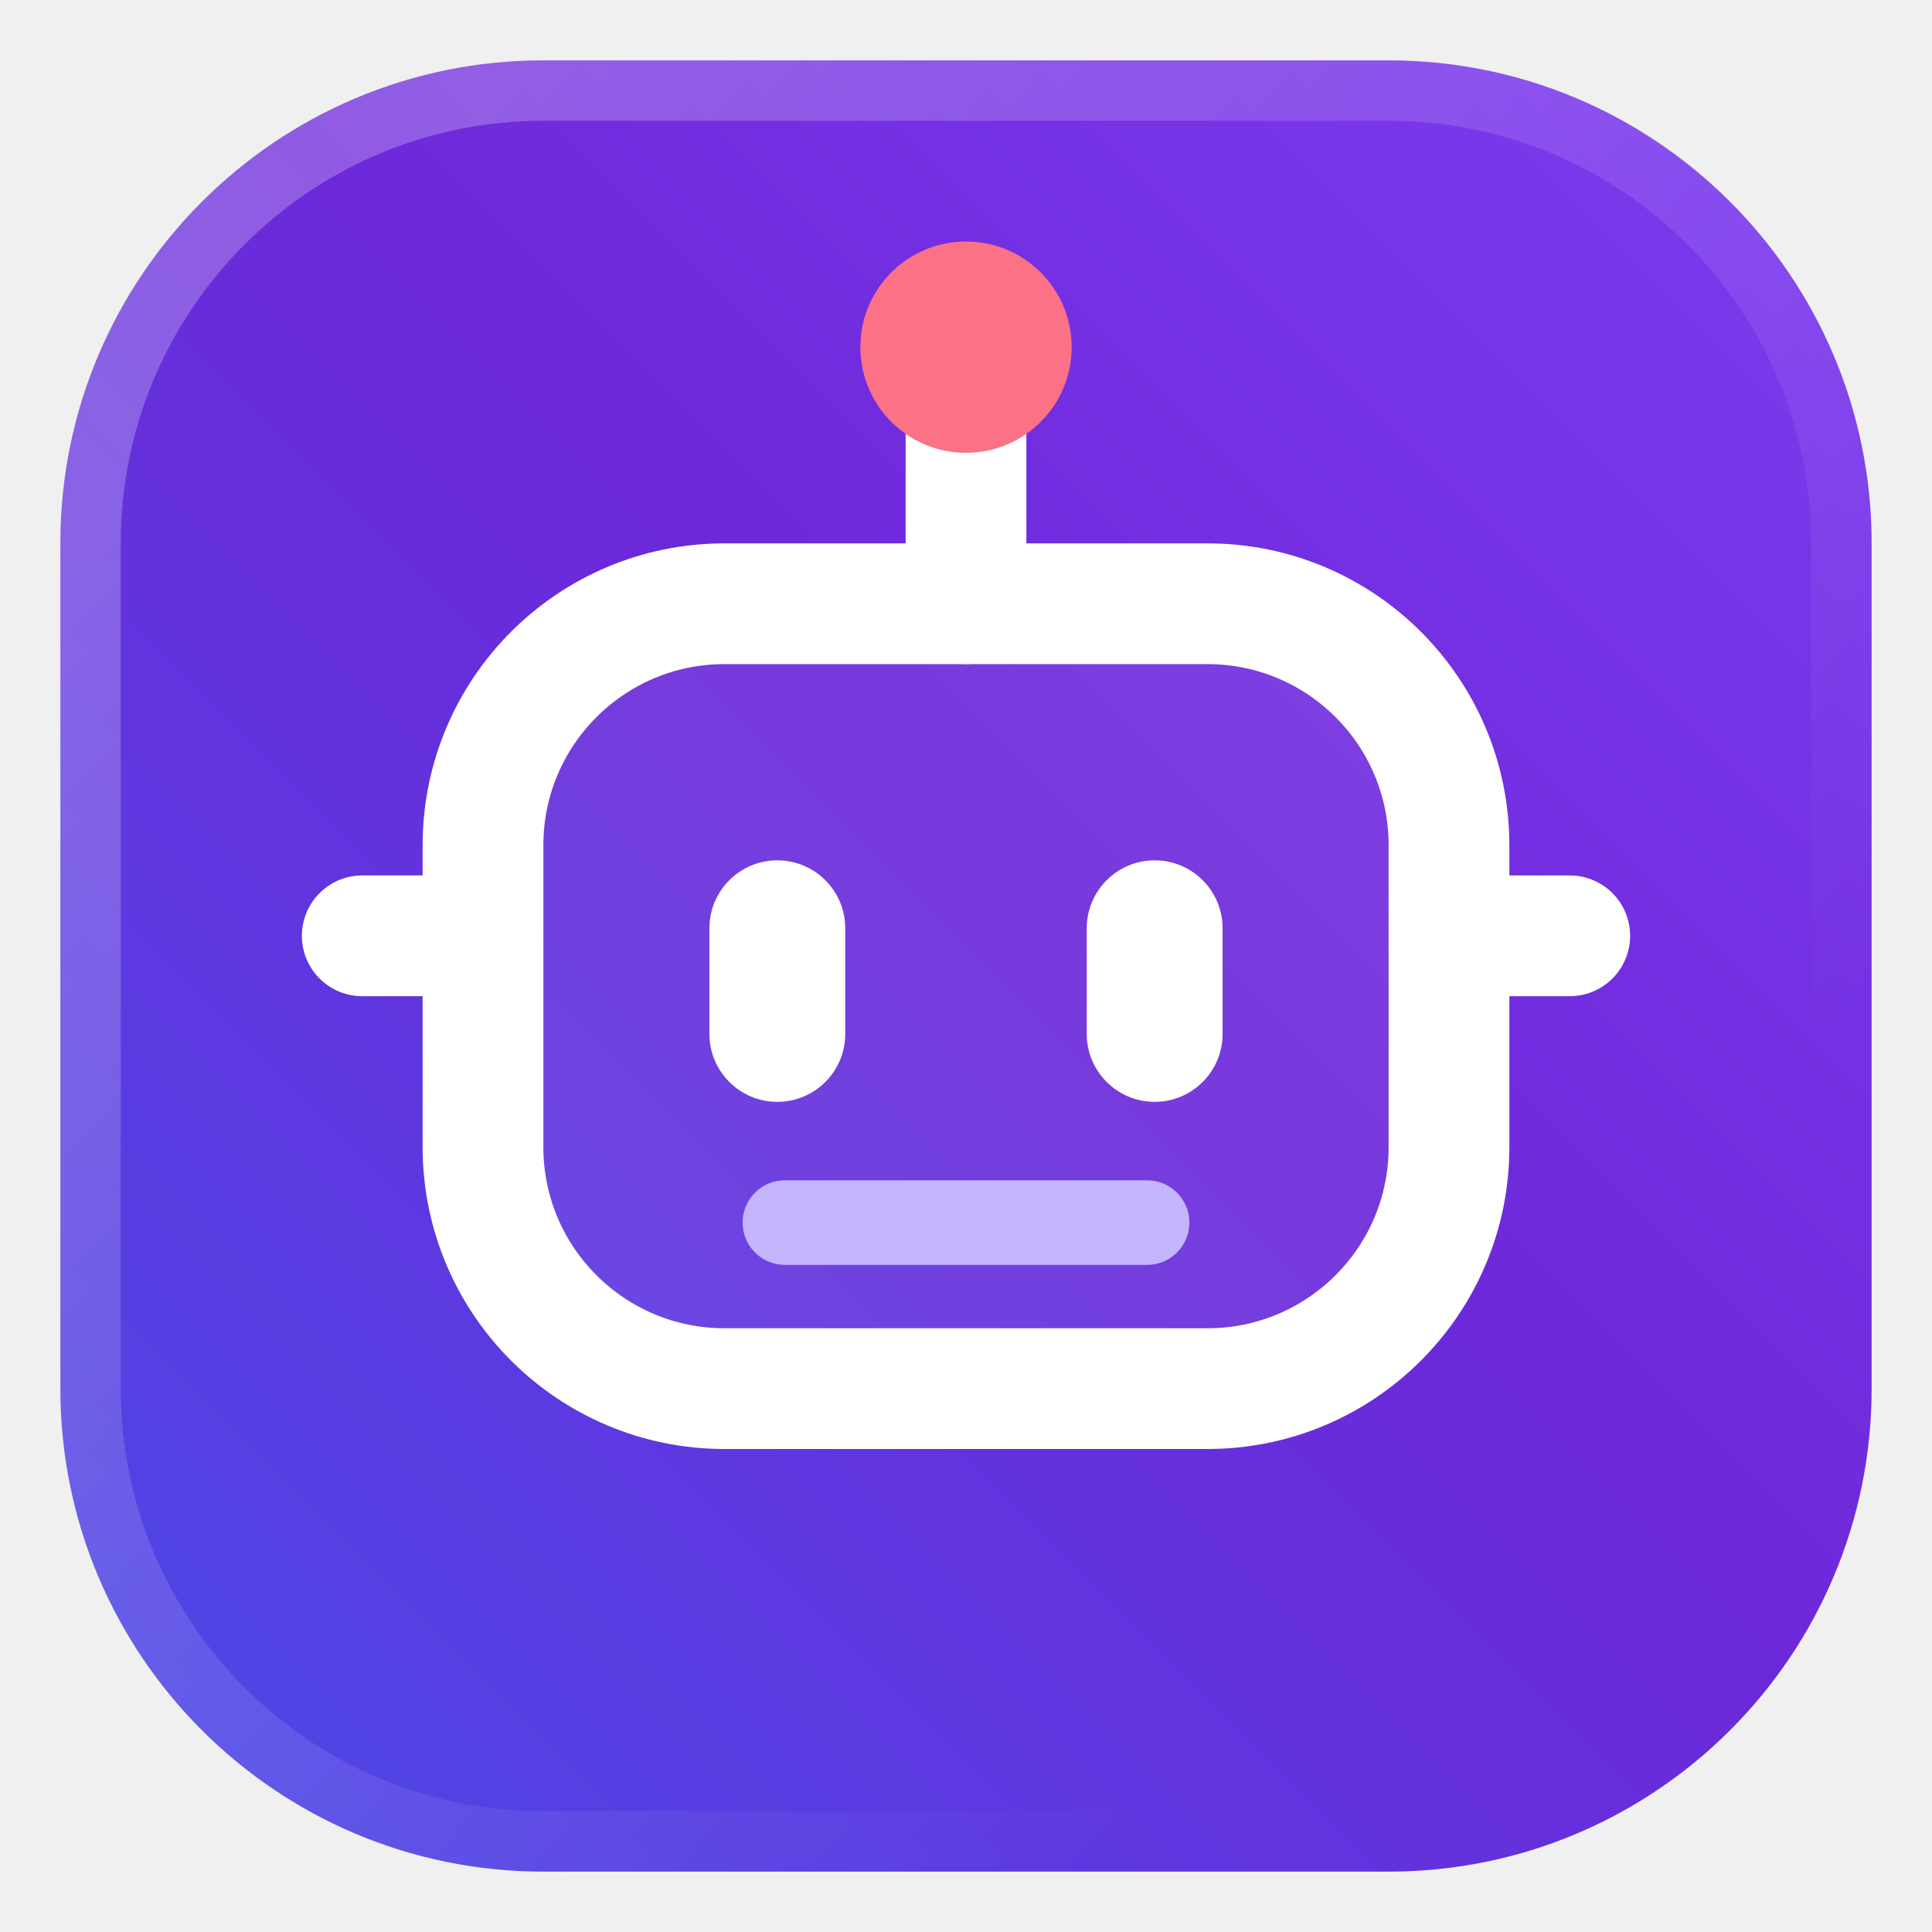
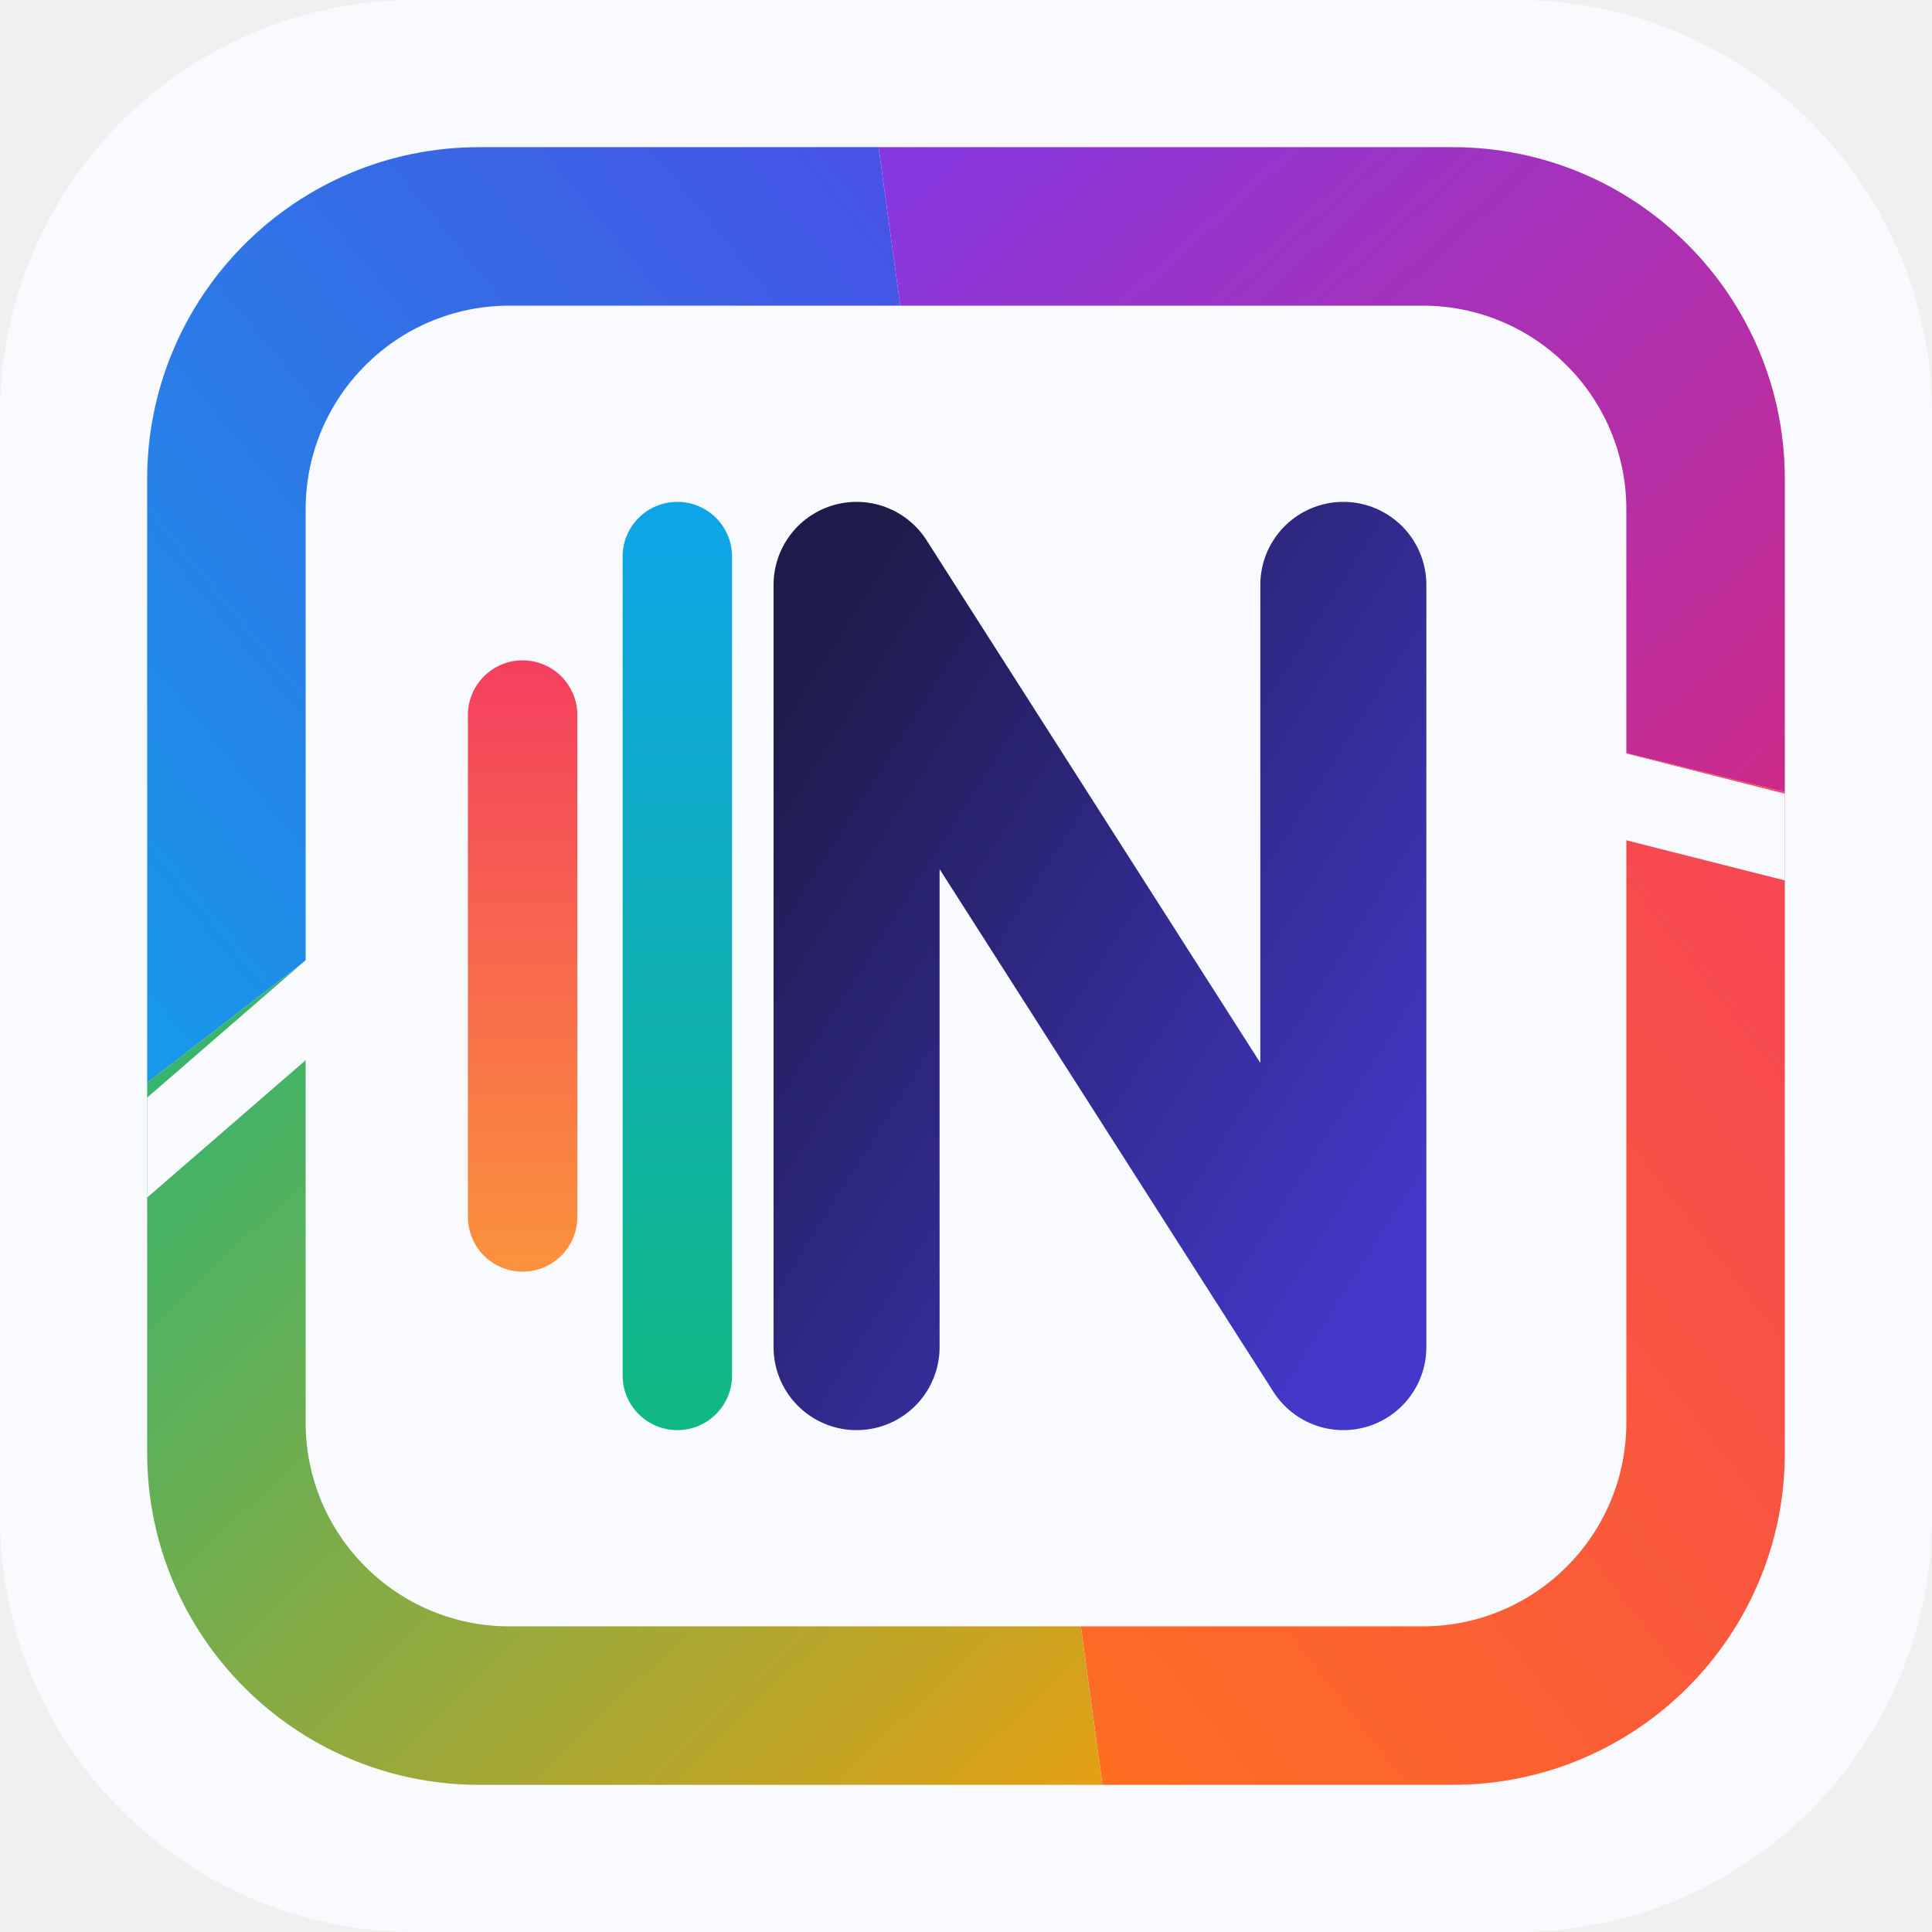
- <svg xmlns="http://www.w3.org/2000/svg" viewBox="0 0 64 64" fill="none">
+ <svg xmlns="http://www.w3.org/2000/svg" viewBox="0 0 1024 1024">
  <defs>
-     <linearGradient id="aidaBg" x1="6" y1="58" x2="58" y2="6" gradientUnits="userSpaceOnUse">
-       <stop offset="0%" stop-color="#4f46e5" />
-       <stop offset="55%" stop-color="#6d28d9" />
-       <stop offset="100%" stop-color="#7c3aed" />
+     <clipPath id="nOuterClip">
+       <rect x="78" y="78" width="868" height="868" rx="176" />
+     </clipPath>
+     <linearGradient id="nTL" x1="0" y1="1" x2="1" y2="0">
+       <stop offset="0%" stop-color="#0EA5E9" />
+       <stop offset="100%" stop-color="#4F46E5" />
    </linearGradient>
-     <linearGradient id="aidaShine" x1="12" y1="8" x2="52" y2="44" gradientUnits="userSpaceOnUse">
-       <stop offset="0%" stop-color="#ffffff" stop-opacity="0.24" />
-       <stop offset="100%" stop-color="#ffffff" stop-opacity="0" />
+     <linearGradient id="nTR" x1="0" y1="0" x2="1" y2="1">
+       <stop offset="0%" stop-color="#7C3AED" />
+       <stop offset="100%" stop-color="#DB2777" />
+     </linearGradient>
+     <linearGradient id="nBR" x1="1" y1="0" x2="0" y2="1">
+       <stop offset="0%" stop-color="#F43F5E" />
+       <stop offset="100%" stop-color="#FF7319" />
+     </linearGradient>
+     <linearGradient id="nBL" x1="1" y1="1" x2="0" y2="0">
+       <stop offset="0%" stop-color="#F59E0B" />
+       <stop offset="100%" stop-color="#10B981" />
+     </linearGradient>
+     <linearGradient id="nB1" x1="0" y1="0" x2="0" y2="1">
+       <stop offset="0%" stop-color="#F43F5E" />
+       <stop offset="100%" stop-color="#FB923C" />
+     </linearGradient>
+     <linearGradient id="nB2" x1="0" y1="0" x2="0" y2="1">
+       <stop offset="0%" stop-color="#0EA5E9" />
+       <stop offset="100%" stop-color="#10B981" />
+     </linearGradient>
+     <linearGradient id="nNG" x1="0" y1="0" x2="1" y2="1">
+       <stop offset="0%" stop-color="#1E1B4B" />
+       <stop offset="100%" stop-color="#4338CA" />
    </linearGradient>
  </defs>
-   <rect x="2" y="2" width="60" height="60" rx="16" fill="url(#aidaBg)" />
-   <rect x="3" y="3" width="58" height="58" rx="15" stroke="url(#aidaShine)" stroke-width="2" />
-   <path d="M32 13v7" stroke="#ffffff" stroke-width="4" stroke-linecap="round" />
-   <circle cx="32" cy="11.5" r="3.5" fill="#fb7185" />
-   <path d="M12 31h4M48 31h4" stroke="#ffffff" stroke-width="4" stroke-linecap="round" />
-   <rect x="16" y="20" width="32" height="26" rx="8" stroke="#ffffff" stroke-width="4" fill="#ffffff" fill-opacity="0.08" />
-   <rect x="23.5" y="28.5" width="4.5" height="8" rx="2.25" fill="#ffffff" />
-   <rect x="36" y="28.5" width="4.5" height="8" rx="2.25" fill="#ffffff" />
-   <path d="M26 40.5h12" stroke="#c4b5fd" stroke-width="2.8" stroke-linecap="round" />
+   <rect width="1024" height="1024" rx="220" fill="#F8FAFD" />
+   <g clip-path="url(#nOuterClip)">
+     <polygon points="0,634 240,449 525,512 455,0 0,0" fill="url(#nTL)" />
+     <polygon points="455,0 1024,0 1024,439 780,379 525,512" fill="url(#nTR)" />
+     <polygon points="1024,439 1024,1024 595,1024 525,512 780,379" fill="url(#nBR)" />
+     <polygon points="595,1024 0,1024 0,634 240,449 525,512" fill="url(#nBL)" />
+     <rect x="162" y="162" width="700" height="700" rx="108" fill="#F8FAFD" />
+     <polygon points="50,659 200,529 200,476 50,606" fill="#F8FAFD" />
+     <polygon points="825,390 975,428 975,474 825,436" fill="#F8FAFD" />
+   </g>
+   <rect x="248" y="350" width="58" height="324" rx="29" fill="url(#nB1)" />
+   <rect x="330" y="266" width="58" height="492" rx="29" fill="url(#nB2)" />
+   <path d="M 454 714 L 454 310 L 712 714 L 712 310" fill="none" stroke="url(#nNG)" stroke-width="88" stroke-linecap="round" stroke-linejoin="round" />
</svg>
